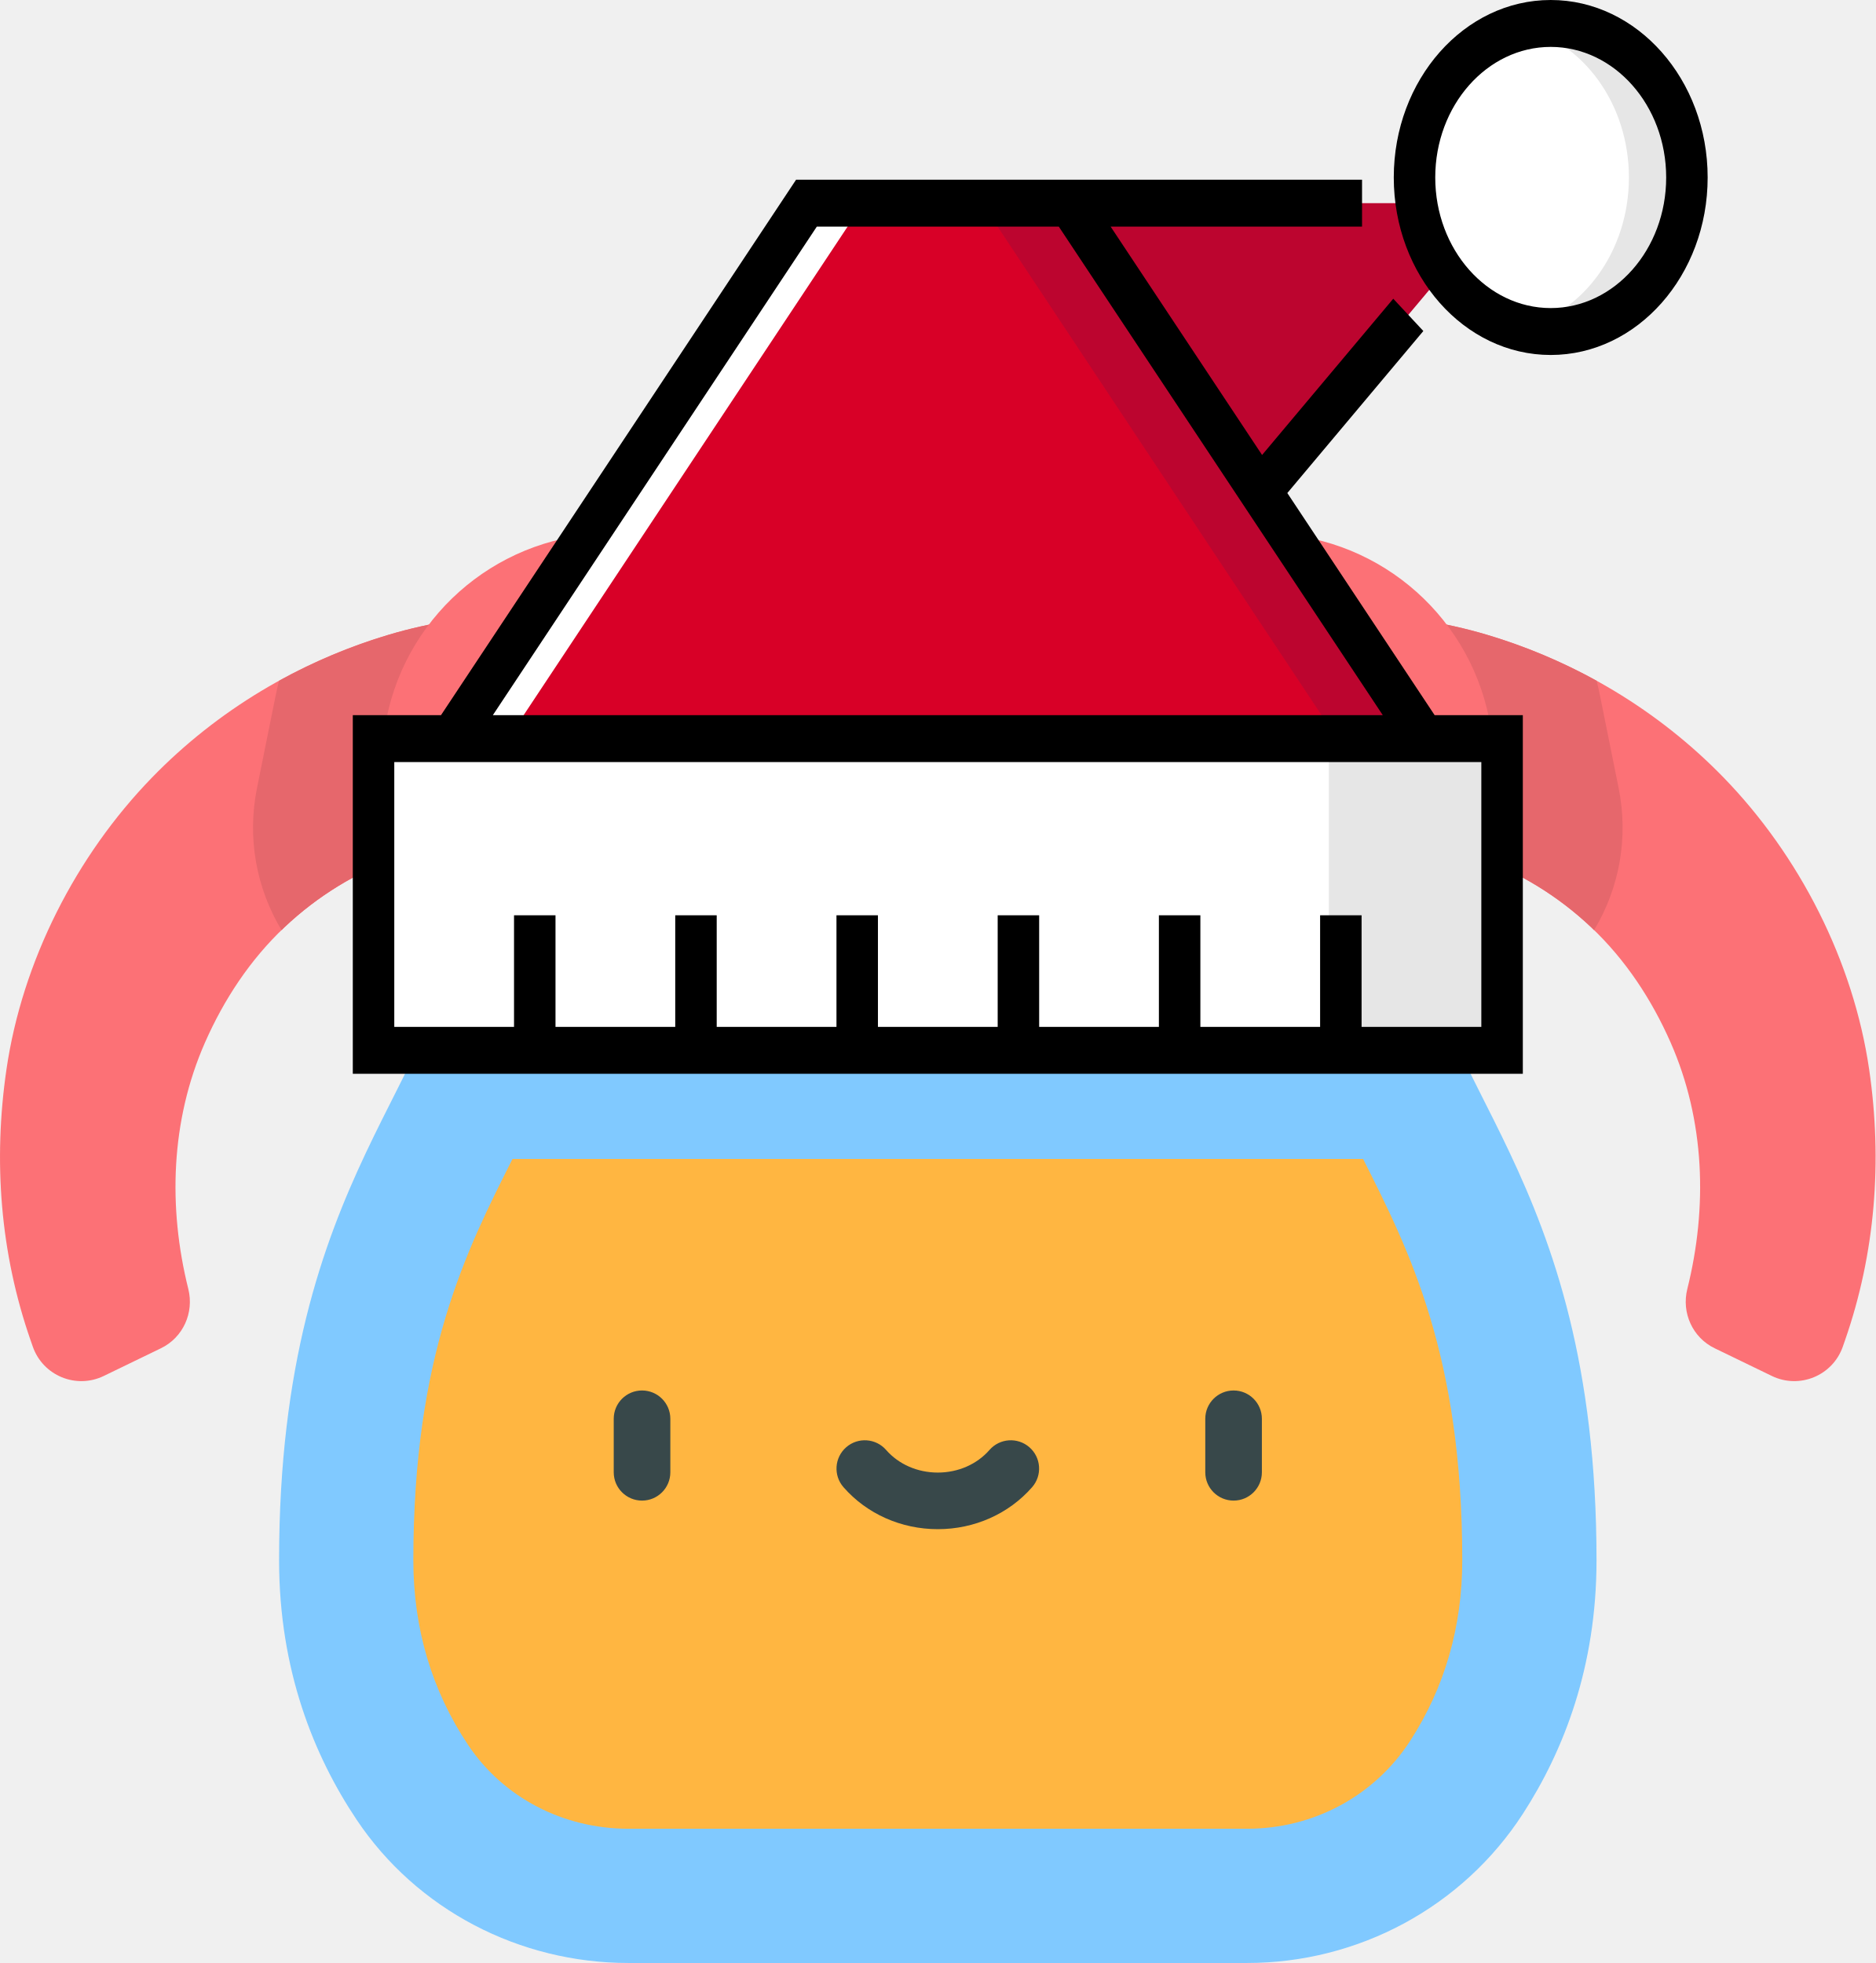
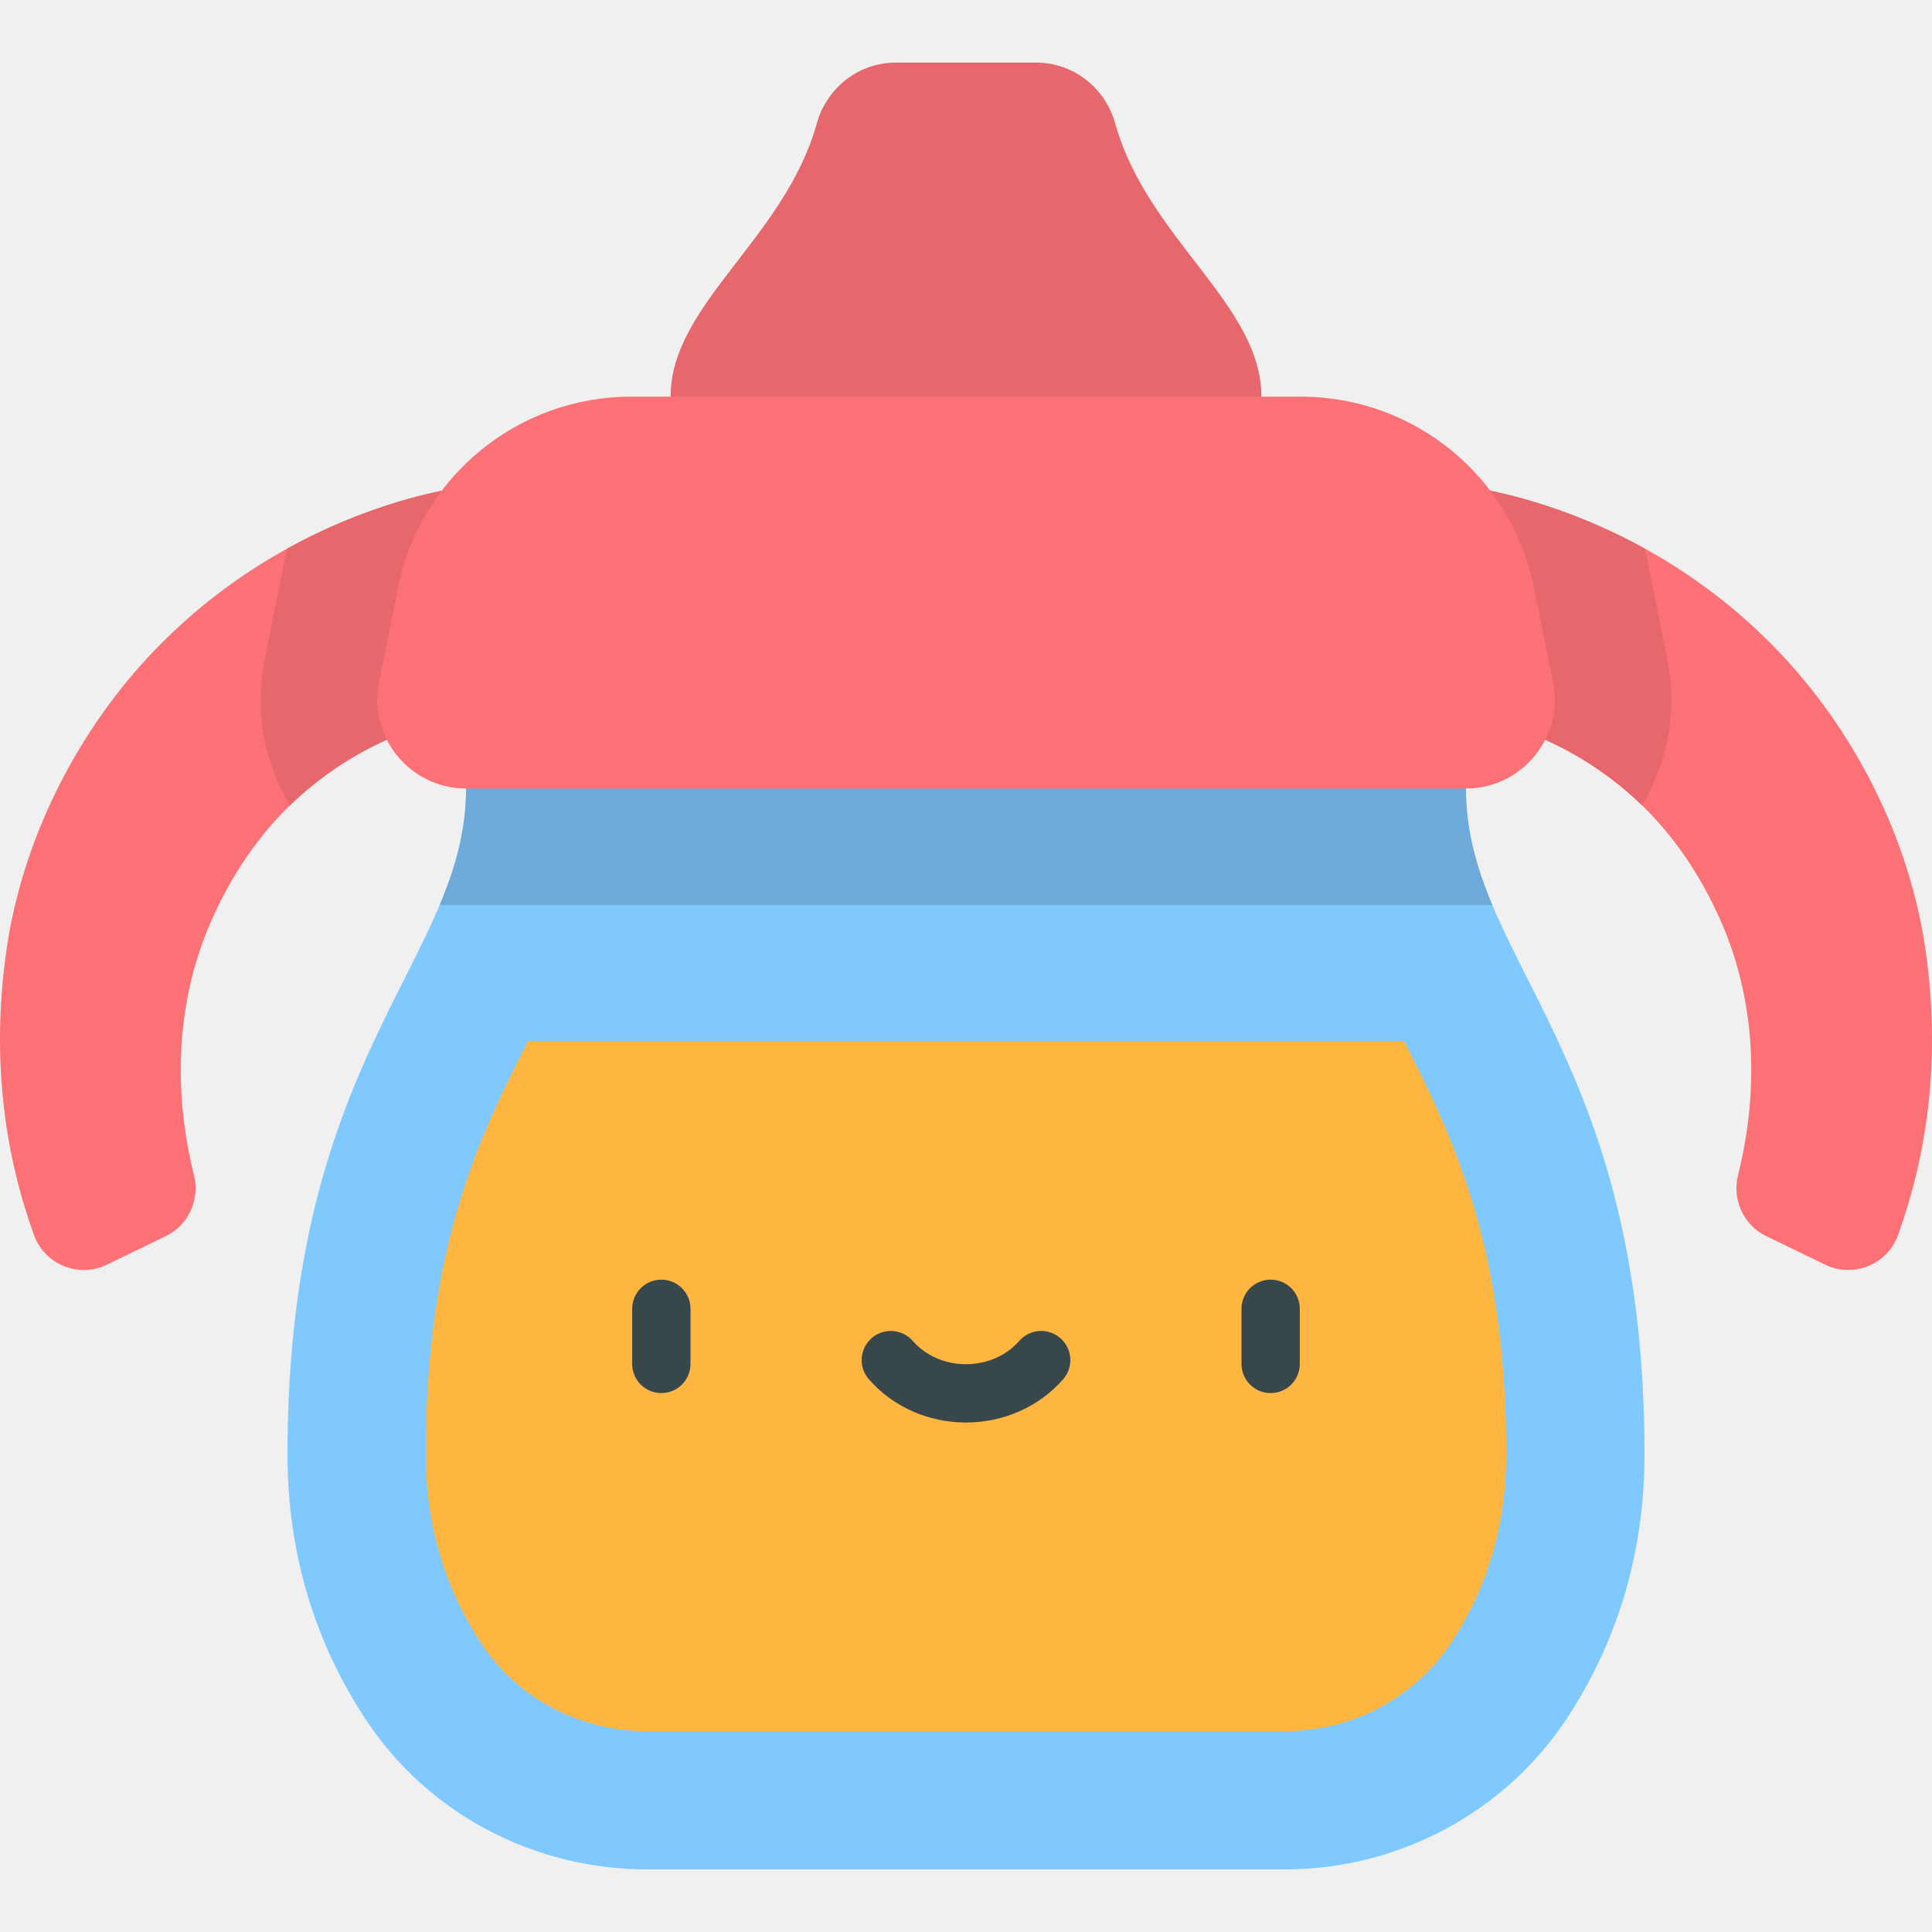
- <svg xmlns="http://www.w3.org/2000/svg" width="512" height="535.9" version="1.1" viewBox="0 0 512 535.9" xml:space="preserve">
-   <path d="m295.54 73.204c-2.639-9.479-11.13-16.134-20.969-16.134h-37.148c-9.84 0-18.33 6.655-20.969 16.134-8.503 30.539-38.742 47.901-38.742 72.4l78.286 51.918 78.286-51.918c-2e-3 -24.498-30.242-41.861-38.744-72.4z" fill="#e6676c" />
-   <g transform="translate(1.1994e-5 40.485)" fill="#fc7176">
-     <path d="m145.22 126.59s-0.968 0.063-2.783 0.181c-12.325 0.803-24.579 2.515-36.436 6.064-24.435 7.314-46.691 20.619-64.478 38.919-20.771 21.37-35.457 50.184-39.764 79.739-3.636 24.945-1.712 50.119 6.612 73.985 0.071 0.205 0.284 0.818 0.593 1.697 2.776 7.907 11.82 11.631 19.361 7.978l15.617-7.566c6.035-2.924 9.082-9.687 7.459-16.192-5.556-22.252-4.813-45.986 4.553-67.263 5.183-11.773 12.335-22.637 21.717-31.495 18.236-17.216 41.876-25.202 66.694-25.154 1.818 3e-3 2.788 5e-3 2.788 5e-3z" />
-     <path d="m366.78 126.59s0.968 0.063 2.783 0.181c12.325 0.803 24.579 2.515 36.436 6.064 24.435 7.314 46.691 20.619 64.478 38.919 20.771 21.37 35.457 50.184 39.764 79.739 3.635 24.945 1.712 50.119-6.612 73.985-0.071 0.205-0.284 0.818-0.593 1.697-2.776 7.907-11.82 11.631-19.361 7.978l-15.617-7.566c-6.035-2.924-9.082-9.687-7.458-16.192 5.556-22.252 4.813-45.986-4.553-67.263-5.183-11.773-12.335-22.637-21.717-31.495-18.236-17.216-41.876-25.202-66.694-25.154-1.818 3e-3 -2.788 5e-3 -2.788 5e-3z" />
+ <svg xmlns="http://www.w3.org/2000/svg" version="1.1" id="Capa_1" x="0px" y="0px" viewBox="0 0 511.999 511.999" style="enable-background:new 0 0 511.999 511.999;" xml:space="preserve">
+   <path style="fill:#E6676C;" d="M295.543,32.719c-2.639-9.479-11.13-16.134-20.969-16.134h-37.148c-9.84,0-18.33,6.655-20.969,16.134  c-8.503,30.539-38.742,47.901-38.742,72.4l78.286,51.918l78.286-51.918C334.285,80.621,304.045,63.258,295.543,32.719z" />
+   <g>
+     <path style="fill:#FC7176;" d="M145.216,126.588c0,0-0.968,0.063-2.783,0.181c-12.325,0.803-24.579,2.515-36.436,6.064   c-24.435,7.314-46.691,20.619-64.478,38.919c-20.771,21.37-35.457,50.184-39.764,79.739c-3.636,24.945-1.712,50.119,6.612,73.985   c0.071,0.205,0.284,0.818,0.593,1.697c2.776,7.907,11.82,11.631,19.361,7.978l15.617-7.566c6.035-2.924,9.082-9.687,7.459-16.192   c-5.556-22.252-4.813-45.986,4.553-67.263c5.183-11.773,12.335-22.637,21.717-31.495c18.236-17.216,41.876-25.202,66.694-25.154   c1.818,0.003,2.788,0.005,2.788,0.005L145.216,126.588z" />
+     <path style="fill:#FC7176;" d="M366.783,126.588c0,0,0.968,0.063,2.783,0.181c12.325,0.803,24.579,2.515,36.436,6.064   c24.435,7.314,46.691,20.619,64.478,38.919c20.771,21.37,35.457,50.184,39.764,79.739c3.635,24.945,1.712,50.119-6.612,73.985   c-0.071,0.205-0.284,0.818-0.593,1.697c-2.776,7.907-11.82,11.631-19.361,7.978l-15.617-7.566   c-6.035-2.924-9.082-9.687-7.458-16.192c5.556-22.252,4.813-45.986-4.553-67.263c-5.183-11.773-12.335-22.637-21.717-31.495   c-18.236-17.216-41.876-25.202-66.694-25.154c-1.818,0.003-2.788,0.005-2.788,0.005L366.783,126.588z" />
  </g>
-   <path d="m256 197.52 132.48 51.918c0 45.646 47.333 69.728 47.333 176.52 0 29.102-8.965 51.98-20.067 69.155-16.491 25.51-44.914 40.781-75.29 40.781h-168.94c-29.673 0-57.697-14.468-74.184-39.139-11.595-17.349-21.147-40.758-21.147-70.796 0-106.79 47.333-130.88 47.333-176.52z" fill="#80c9ff" />
-   <g transform="translate(1.1994e-5 40.485)" fill="#e6676c">
-     <path d="m369.57 126.77c-1.815-0.118-2.783-0.181-2.783-0.181l-1.933 60.899s0.969-2e-3 2.788-5e-3c24.818-0.048 48.458 7.937 66.694 25.154 0.278 0.263 0.535 0.543 0.809 0.809 6.969-11.57 9.423-25.322 6.709-38.786l-5.066-25.122c-0.283-1.404-0.6-2.795-0.944-4.173-9.434-5.208-19.434-9.416-29.836-12.529-11.86-3.551-24.113-5.263-36.438-6.066z" />
-     <path d="m147.15 187.49-1.933-60.899s-0.968 0.063-2.783 0.181c-12.325 0.803-24.579 2.515-36.436 6.064-10.401 3.113-20.402 7.323-29.836 12.529-0.344 1.378-0.66 2.769-0.944 4.173l-5.065 25.122c-2.716 13.464-0.262 27.216 6.708 38.785 0.274-0.266 0.531-0.546 0.809-0.808 18.236-17.216 41.876-25.202 66.694-25.154 1.817 5e-3 2.786 7e-3 2.786 7e-3z" />
+   <path style="fill:#80C9FF;" d="M255.999,157.038l132.482,51.918c0,45.646,47.333,69.728,47.333,176.522  c0,29.102-8.965,51.98-20.067,69.155c-16.491,25.51-44.914,40.781-75.29,40.781H171.515c-29.673,0-57.697-14.468-74.184-39.139  c-11.595-17.349-21.147-40.758-21.147-70.796c0-106.794,47.333-130.875,47.333-176.522L255.999,157.038z" />
+   <g>
+     <path style="fill:#E6676C;" d="M369.567,126.769c-1.815-0.118-2.783-0.181-2.783-0.181l-1.933,60.899c0,0,0.969-0.002,2.788-0.005   c24.818-0.048,48.458,7.937,66.694,25.154c0.278,0.263,0.535,0.543,0.809,0.809c6.969-11.57,9.423-25.322,6.709-38.786   l-5.066-25.122c-0.283-1.404-0.6-2.795-0.944-4.173c-9.434-5.208-19.434-9.416-29.836-12.529   C394.145,129.284,381.892,127.572,369.567,126.769z" />
+     <path style="fill:#E6676C;" d="M147.148,187.488l-1.933-60.899c0,0-0.968,0.063-2.783,0.181   c-12.325,0.803-24.579,2.515-36.436,6.064c-10.401,3.113-20.402,7.323-29.836,12.529c-0.344,1.378-0.66,2.769-0.944,4.173   l-5.065,25.122c-2.716,13.464-0.262,27.216,6.708,38.785c0.274-0.266,0.531-0.546,0.809-0.808   c18.236-17.216,41.876-25.202,66.694-25.154C146.179,187.486,147.148,187.488,147.148,187.488z" />
  </g>
-   <path d="m388.48 249.44-132.48-51.918-132.48 51.918c0 11.074-2.791 20.881-7.01 30.905h278.98c-4.221-10.024-7.011-19.829-7.011-30.905z" fill="#6daad9" />
-   <path d="m411.55 221.25-5.066-25.123c-5.927-29.389-31.751-50.526-61.733-50.526h-177.51c-29.981 0-55.805 21.136-61.733 50.526l-5.066 25.123c-2.939 14.574 8.203 28.189 23.071 28.189h264.96c14.869-1e-3 26.012-13.615 23.073-28.189z" fill="#fc7176" />
-   <path d="m372.1 316.4c12.688 25.169 27.068 53.697 27.068 109.56 0 18.114-4.777 34.688-14.198 49.261-9.726 15.047-26.367 24.029-44.514 24.029h-168.94c-17.81 0-34.153-8.543-43.718-22.855-9.932-14.862-14.969-31.831-14.969-50.435 0-55.863 14.38-84.389 27.067-109.56h232.21z" fill="#ffb641" />
-   <g transform="translate(1.1994e-5 40.485)" fill="#38484a">
-     <path d="m175.26 369.18c-4.267 0-7.726-3.459-7.726-7.726v-14.612c0-4.267 3.459-7.726 7.726-7.726s7.726 3.459 7.726 7.726v14.612c0 4.267-3.459 7.726-7.726 7.726z" />
-     <path d="m336.74 369.18c-4.267 0-7.726-3.459-7.726-7.726v-14.612c0-4.267 3.459-7.726 7.726-7.726s7.726 3.459 7.726 7.726v14.612c0 4.267-3.459 7.726-7.726 7.726z" />
-     <path d="m256 376.98c-9.996 0-19.38-4.176-25.744-11.458-2.808-3.213-2.481-8.094 0.732-10.902s8.094-2.481 10.902 0.732c3.429 3.924 8.572 6.175 14.109 6.175s10.679-2.251 14.109-6.175c2.808-3.213 7.689-3.541 10.902-0.732 3.213 2.808 3.541 7.689 0.732 10.902-6.362 7.281-15.746 11.458-25.742 11.458z" />
+   <path style="fill:#6DAAD9;" d="M388.482,208.956l-132.482-51.918l-132.482,51.918c0,11.074-2.791,20.881-7.01,30.905h278.985  C391.272,229.837,388.482,220.032,388.482,208.956z" />
+   <path style="fill:#FC7176;" d="M411.553,180.768l-5.066-25.123c-5.927-29.389-31.751-50.526-61.733-50.526h-177.51  c-29.981,0-55.805,21.136-61.733,50.526l-5.066,25.123c-2.939,14.574,8.203,28.189,23.071,28.189H388.48  C403.349,208.956,414.492,195.342,411.553,180.768z" />
+   <path style="fill:#FFB641;" d="M372.102,275.919c12.688,25.169,27.068,53.697,27.068,109.56c0,18.114-4.777,34.688-14.198,49.261  c-9.726,15.047-26.367,24.029-44.514,24.029H171.515c-17.81,0-34.153-8.543-43.718-22.855  c-9.932-14.862-14.969-31.831-14.969-50.435c0-55.863,14.38-84.389,27.067-109.56h232.206V275.919z" />
+   <g>
+     <path style="fill:#38484A;" d="M175.264,369.182c-4.267,0-7.726-3.459-7.726-7.726v-14.612c0-4.267,3.459-7.726,7.726-7.726   c4.267,0,7.726,3.459,7.726,7.726v14.612C182.99,365.723,179.531,369.182,175.264,369.182z" />
+     <path style="fill:#38484A;" d="M336.735,369.182c-4.267,0-7.726-3.459-7.726-7.726v-14.612c0-4.267,3.459-7.726,7.726-7.726   s7.726,3.459,7.726,7.726v14.612C344.461,365.723,341.002,369.182,336.735,369.182z" />
+     <path style="fill:#38484A;" d="M255.999,376.982c-9.996,0-19.38-4.176-25.744-11.458c-2.808-3.213-2.481-8.094,0.732-10.902   s8.094-2.481,10.902,0.732c3.429,3.924,8.572,6.175,14.109,6.175s10.679-2.251,14.109-6.175c2.808-3.213,7.689-3.541,10.902-0.732   c3.213,2.808,3.541,7.689,0.732,10.902C275.379,372.805,265.995,376.982,255.999,376.982z" />
  </g>
-   <g stroke-width=".768">
-     <rect x="101.97" y="201.65" width="308.07" height="85.104" fill="#fff" />
-     <rect x="362.75" y="201.65" width="47.288" height="85.104" fill="#e6e6e6" />
-     <path d="m394.1 74.449c-3.771-5.414-6.39-11.897-7.442-18.985h-166.51l-96.934 146.18h265.57l-44.776-67.525z" fill="#bc052f" />
-   </g>
-   <polygon transform="matrix(.72236 0 0 .81701 96.306 -62.578)" points="37.251 323.41 404.9 323.41 270.7 144.48 171.44 144.48" fill="#d80027" />
-   <polygon transform="matrix(.72236 0 0 .81701 96.306 -62.578)" points="58.671 323.41 192.86 144.48 171.44 144.48 37.251 323.41" fill="#fff" />
-   <polygon transform="matrix(.72236 0 0 .81701 96.306 -62.578)" points="371.98 323.41 404.9 323.41 270.7 144.48 237.79 144.48" fill="#bc052f" />
-   <g stroke-width=".768">
-     <ellipse cx="423.31" cy="48.453" rx="37.181" ry="42.053" fill="#fff" />
-     <path d="m423.31 6.403c-2.719 0-5.366 0.339-7.918 0.966 16.728 4.106 29.263 20.937 29.263 41.086 0 20.151-12.534 36.981-29.263 41.086 2.553 0.627 5.199 0.966 7.918 0.966 20.534 0 37.18-18.827 37.18-42.052s-16.647-42.052-37.18-42.052z" fill="#e6e6e6" />
-     <path d="m423.31 0c-23.622 0-42.841 21.736-42.841 48.454 0 26.718 19.218 48.454 42.841 48.454 23.623 0 42.841-21.736 42.841-48.454 0-26.718-19.218-48.454-42.841-48.454zm0 84.103c-17.379 0-31.519-15.992-31.519-35.649 0-19.657 14.139-35.649 31.519-35.649 17.38 0 31.52 15.992 31.52 35.649 0 19.657-14.14 35.649-31.52 35.649z" />
-     <path d="m351.41 134.6 37.129-44.233-8.211-8.816-35.807 42.659-41.344-62.349h68.63v-12.805h-154.49l-96.934 146.18h-24.076v97.91h319.39v-97.91h-24.076zm-128.43-72.74h66.044l88.444 133.38h-242.93zm181.39 218.48h-32.688v-30.474h-11.321v30.474h-32.687v-30.474h-11.321v30.474h-32.687v-30.474h-11.321v30.474h-32.687v-30.474h-11.321v30.474h-32.691v-30.474h-11.321v30.474h-32.686v-30.474h-11.321v30.474h-32.688v-72.299h296.74z" />
-   </g>
+   <g>
+ </g>
+   <g>
+ </g>
+   <g>
+ </g>
+   <g>
+ </g>
+   <g>
+ </g>
+   <g>
+ </g>
+   <g>
+ </g>
+   <g>
+ </g>
+   <g>
+ </g>
+   <g>
+ </g>
+   <g>
+ </g>
+   <g>
+ </g>
+   <g>
+ </g>
+   <g>
+ </g>
+   <g>
+ </g>
</svg>
